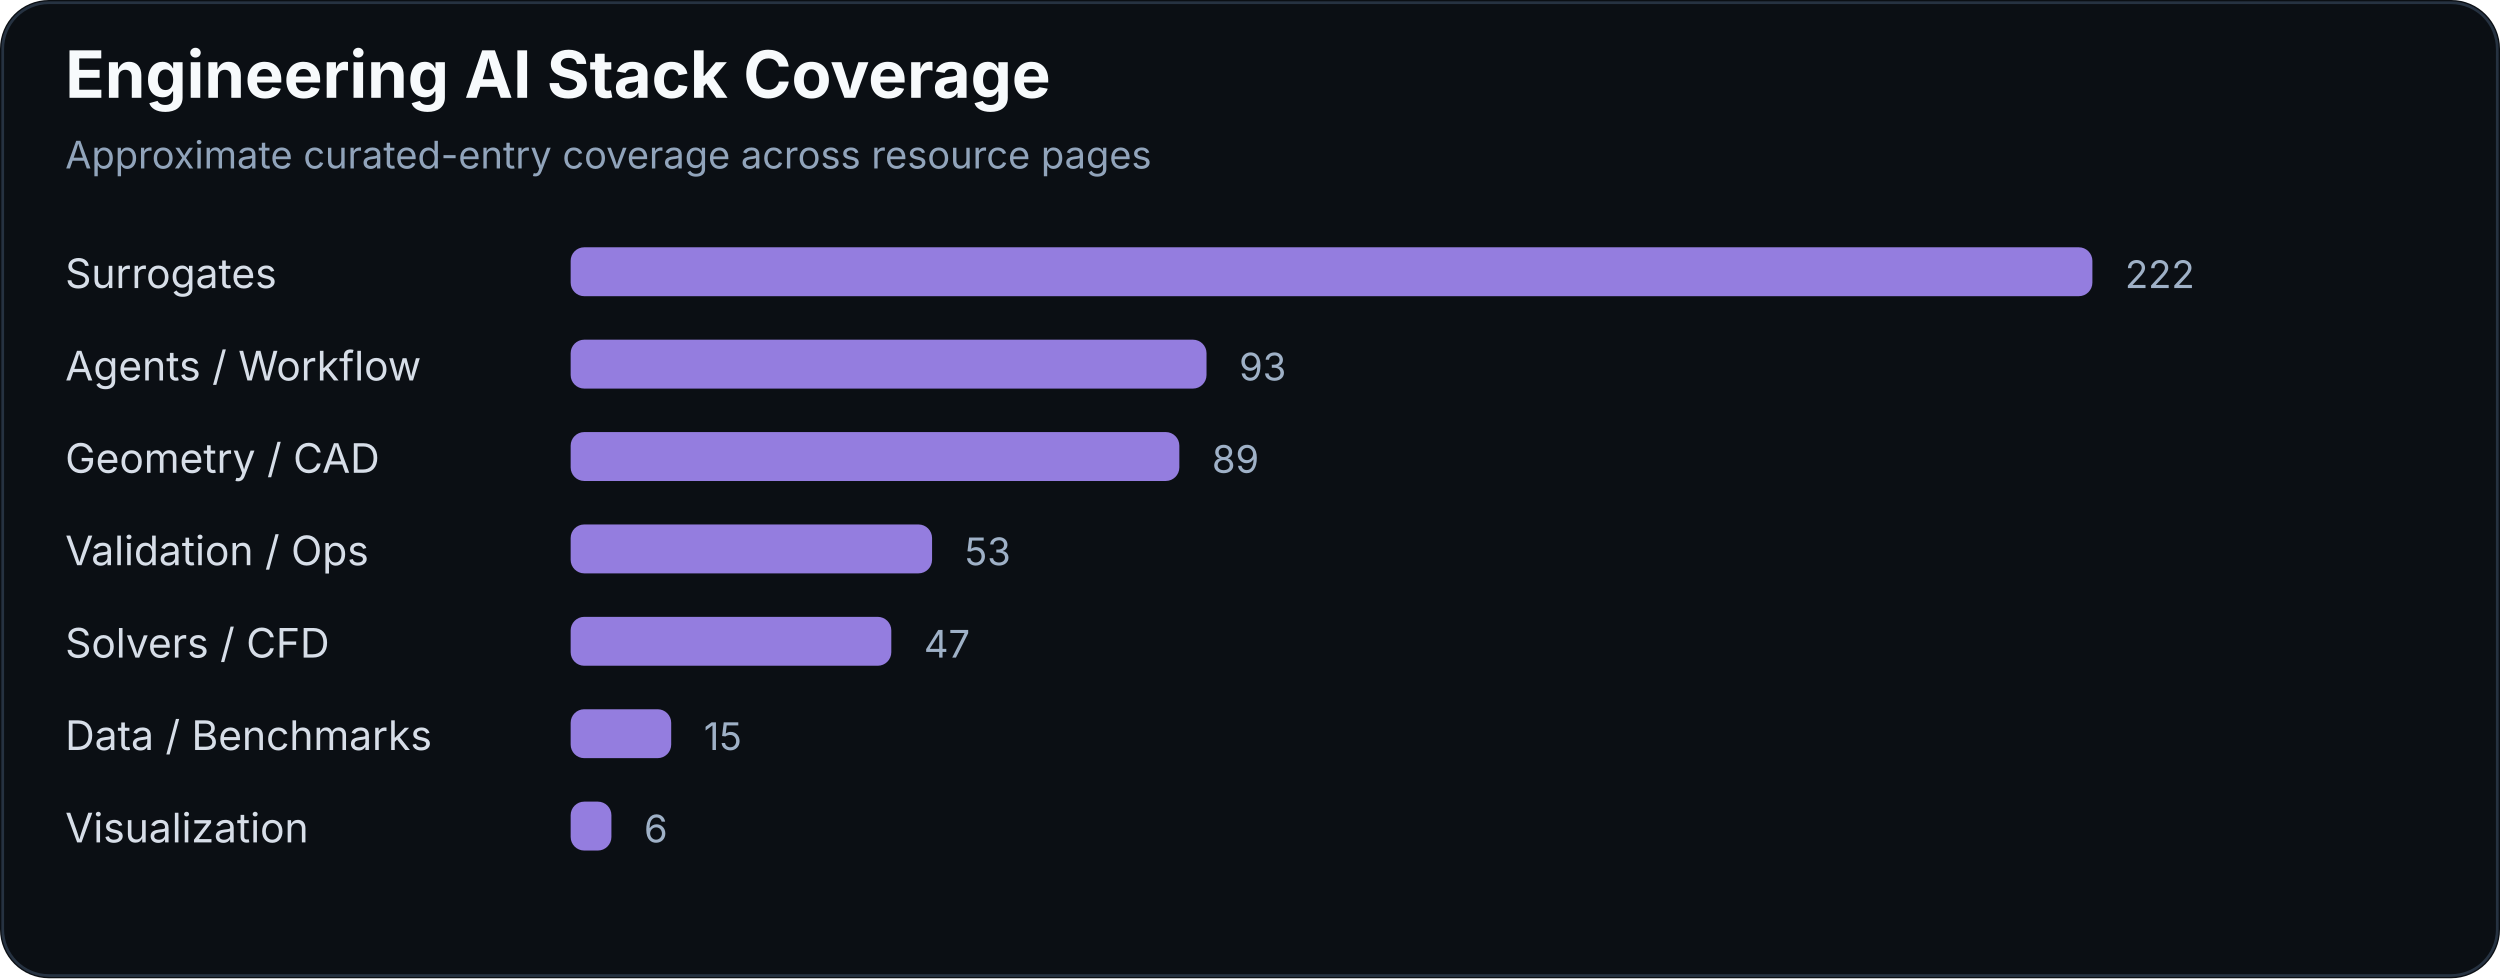
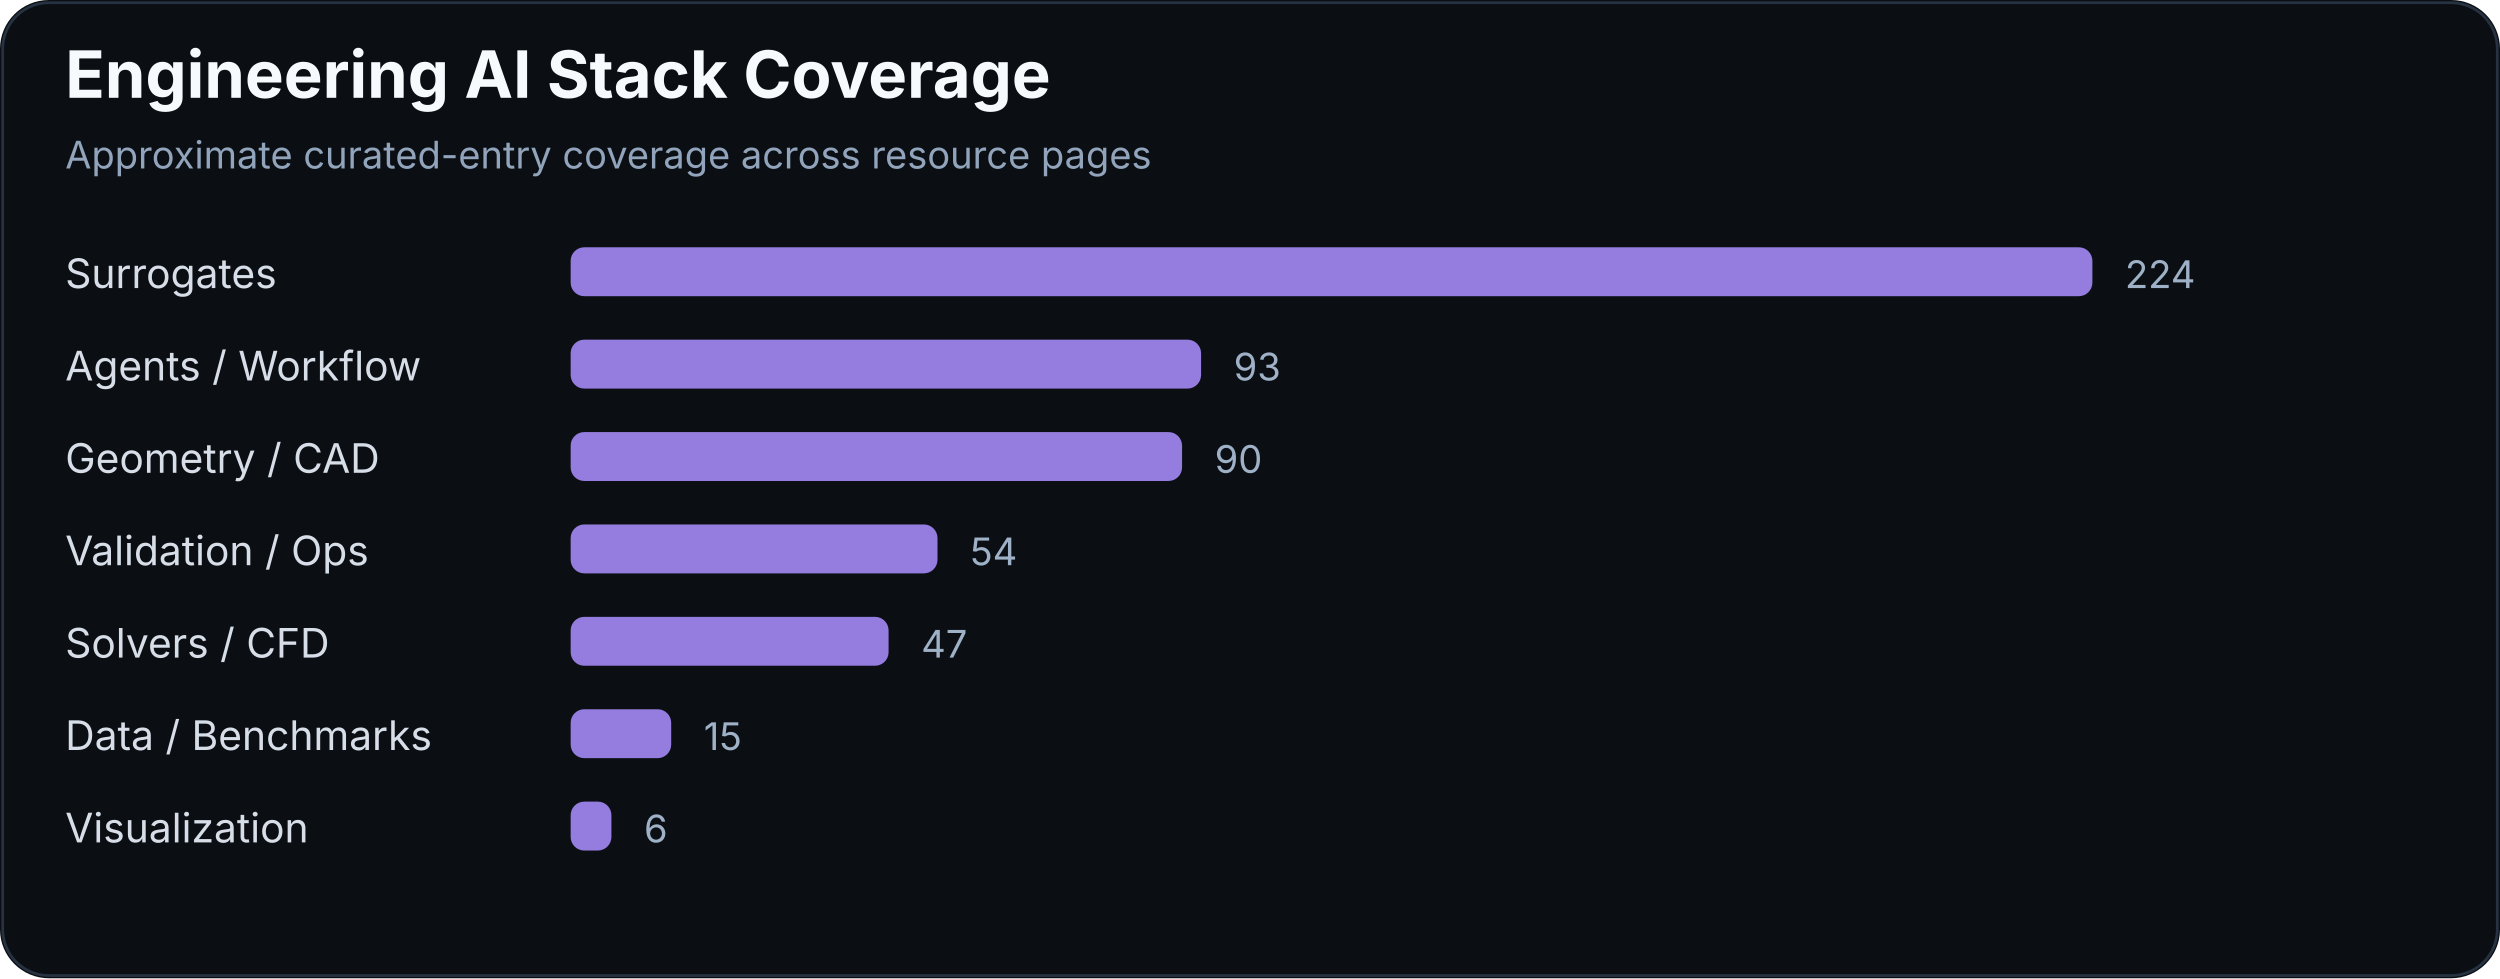
<svg xmlns="http://www.w3.org/2000/svg" width="920" height="360" viewBox="0 0 920 360">
  <rect width="100%" height="100%" rx="18" fill="#0b0f14" />
  <rect x="1" y="1" width="918" height="358" rx="17" fill="none" stroke="#263241" />
  <text x="24" y="36" font-size="24" font-family="Inter, ui-sans-serif, system-ui, -apple-system, Segoe UI, sans-serif" font-weight="700" fill="#f7fafc">Engineering AI Stack Coverage</text>
  <text x="24" y="62" font-size="14" font-family="Inter, ui-sans-serif, system-ui, -apple-system, Segoe UI, sans-serif" fill="#91a4bb">Approximate curated-entry coverage across resource pages</text>
  <g font-family="Inter, ui-sans-serif, system-ui, -apple-system, Segoe UI, sans-serif">
    <text x="24" y="106" font-size="15" fill="#d7dee8">Surrogates</text>
    <rect x="210" y="91" width="560" height="18" rx="5" fill="#a78bfa" opacity="0.88" />
-     <text x="782" y="106" font-size="14" fill="#9fb1c7">222</text>
+     <text x="782" y="106" font-size="14" fill="#9fb1c7">224</text>
    <text x="24" y="140" font-size="15" fill="#d7dee8">Agents / Workflow</text>
-     <rect x="210" y="125" width="234" height="18" rx="5" fill="#a78bfa" opacity="0.88" />
-     <text x="456" y="140" font-size="14" fill="#9fb1c7">93</text>
+     <rect x="210" y="125" width="232" height="18" rx="5" fill="#a78bfa" opacity="0.88" />
+     <text x="454" y="140" font-size="14" fill="#9fb1c7">93</text>
    <text x="24" y="174" font-size="15" fill="#d7dee8">Geometry / CAD</text>
-     <rect x="210" y="159" width="224" height="18" rx="5" fill="#a78bfa" opacity="0.88" />
-     <text x="446" y="174" font-size="14" fill="#9fb1c7">89</text>
+     <rect x="210" y="159" width="225" height="18" rx="5" fill="#a78bfa" opacity="0.88" />
+     <text x="447" y="174" font-size="14" fill="#9fb1c7">90</text>
    <text x="24" y="208" font-size="15" fill="#d7dee8">Validation / Ops</text>
-     <rect x="210" y="193" width="133" height="18" rx="5" fill="#a78bfa" opacity="0.88" />
-     <text x="355" y="208" font-size="14" fill="#9fb1c7">53</text>
+     <rect x="210" y="193" width="135" height="18" rx="5" fill="#a78bfa" opacity="0.88" />
+     <text x="357" y="208" font-size="14" fill="#9fb1c7">54</text>
    <text x="24" y="242" font-size="15" fill="#d7dee8">Solvers / CFD</text>
-     <rect x="210" y="227" width="118" height="18" rx="5" fill="#a78bfa" opacity="0.88" />
-     <text x="340" y="242" font-size="14" fill="#9fb1c7">47</text>
+     <rect x="210" y="227" width="117" height="18" rx="5" fill="#a78bfa" opacity="0.88" />
+     <text x="339" y="242" font-size="14" fill="#9fb1c7">47</text>
    <text x="24" y="276" font-size="15" fill="#d7dee8">Data / Benchmarks</text>
    <rect x="210" y="261" width="37" height="18" rx="5" fill="#a78bfa" opacity="0.88" />
    <text x="259" y="276" font-size="14" fill="#9fb1c7">15</text>
    <text x="24" y="310" font-size="15" fill="#d7dee8">Visualization</text>
    <rect x="210" y="295" width="15" height="18" rx="5" fill="#a78bfa" opacity="0.88" />
    <text x="237" y="310" font-size="14" fill="#9fb1c7">6</text>
  </g>
</svg>
